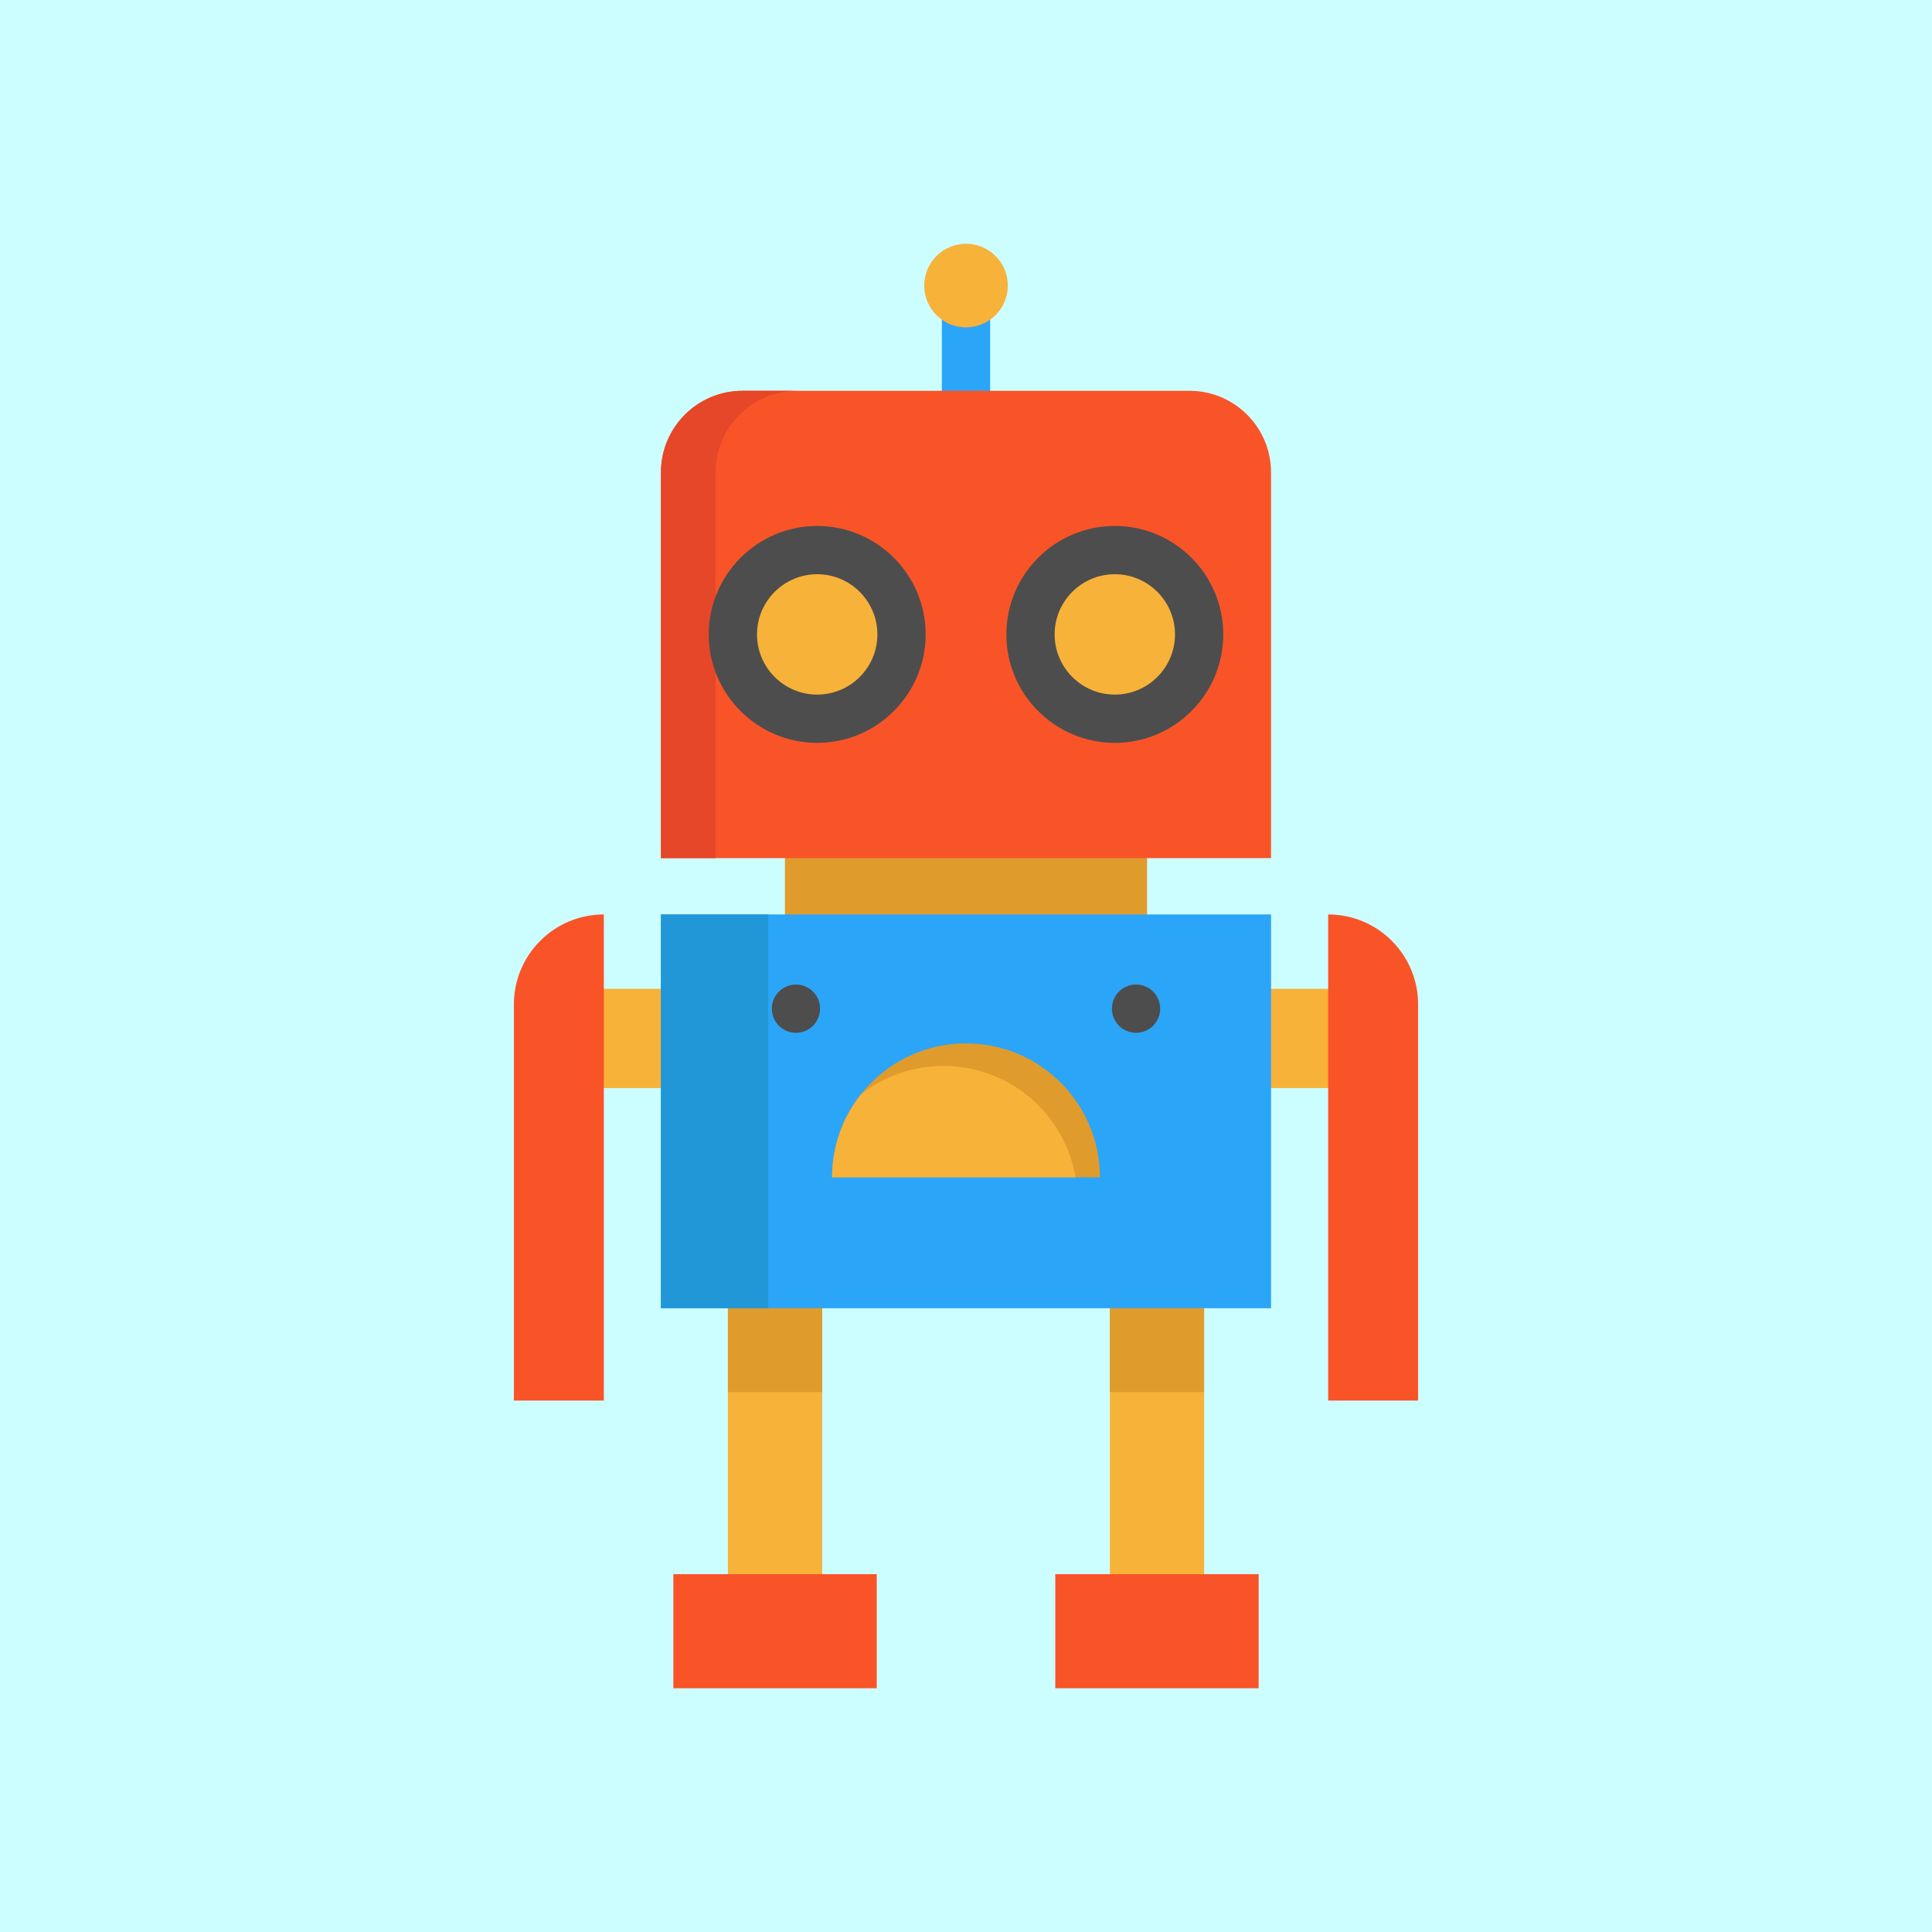
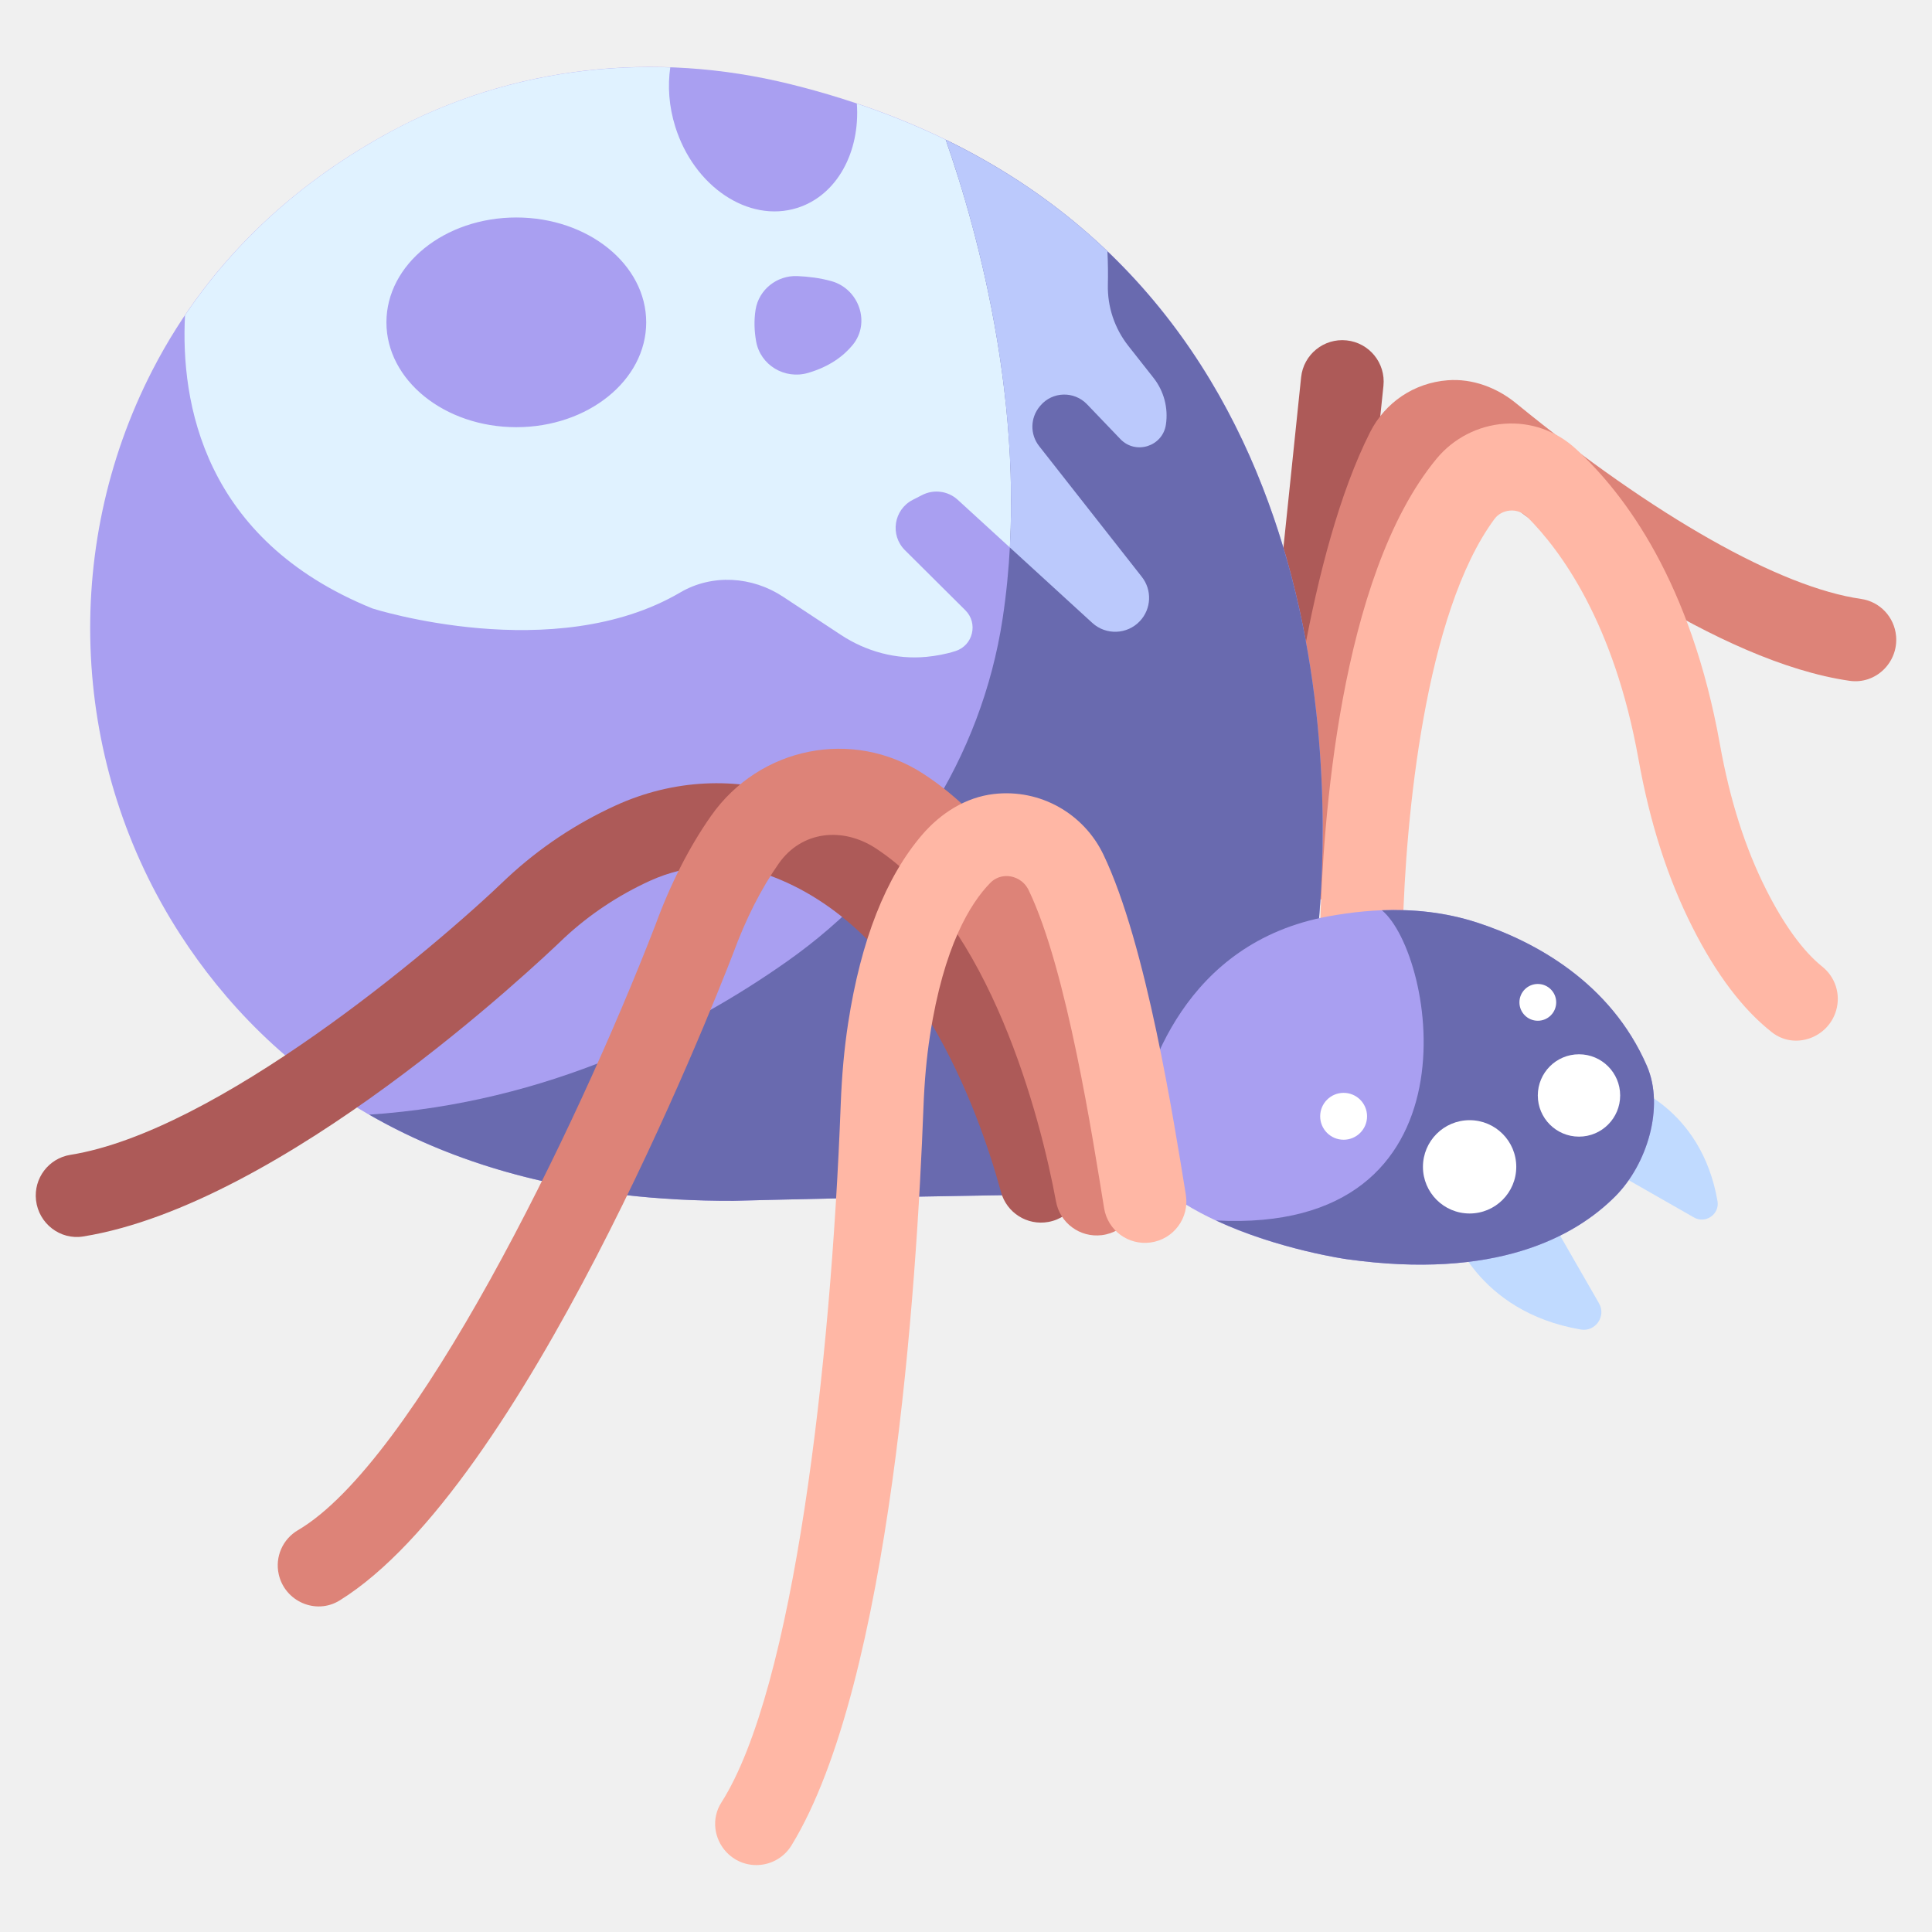
- <svg xmlns="http://www.w3.org/2000/svg" width="31.75mm" height="31.75mm" viewBox="0 0 31.75 31.75" version="1.1" id="svg8">
-   <defs id="defs2" />
-   <g id="layer1" transform="translate(-36.08139,-49.71213)">
-     <rect style="fill:#cdfeff;fill-opacity:1;fill-rule:evenodd;stroke-width:2;stroke-linecap:round;stroke-linejoin:round;stroke-dasharray:1, 1;stroke-dashoffset:20" id="rect833" width="31.75" height="31.75" x="36.081" y="49.712" />
-     <g id="g961" transform="matrix(0.04636367,0,0,0.04636367,40.08729,53.71803)">
-       <path style="fill:#2ba5f7" d="m 256.002,90.32 c -4.725,0 -8.553,-3.829 -8.553,-8.553 V 23.369 c 0,-4.723 3.828,-8.553 8.553,-8.553 4.725,0 8.553,3.829 8.553,8.553 v 58.398 c 0,4.723 -3.828,8.553 -8.553,8.553 z" id="path2" />
-       <rect x="191.825" y="208.645" style="fill:#e09b2d" width="128.351" height="34.782" id="rect4" />
-       <path style="fill:#f95428" d="M 364.126,81.047 V 217.768 H 320.175 191.825 147.874 V 81.047 c 0,-15.977 12.955,-28.932 28.932,-28.932 h 79.2 79.189 c 15.987,10e-4 28.931,12.956 28.931,28.932 z" id="path6" />
-       <path style="fill:#e54728" d="m 196.192,52.116 h -19.387 c -15.977,0 -28.932,12.955 -28.932,28.932 V 217.769 H 167.26 V 81.047 c 0.001,-15.976 12.956,-28.931 28.932,-28.931 z" id="path8" />
-       <g id="g14">
-         <rect x="171.606" y="363.784" style="fill:#f7b239" width="33.413" height="121.303" id="rect10" />
-         <rect x="306.992" y="363.784" style="fill:#f7b239" width="33.402" height="121.303" id="rect12" />
-       </g>
-       <path style="fill:#e09b2d" d="m 306.992,364.924 v 42.103 h 33.402 v -42.103 z m -135.386,42.103 h 33.413 v -42.103 h -33.413 z" id="path16" />
-       <g id="g26">
-         <rect x="348.799" y="264.091" style="fill:#f7b239" width="62.299" height="35.17" id="rect18" />
-         <rect x="100.468" y="264.091" style="fill:#f7b239" width="63.166" height="35.17" id="rect20" />
-         <path style="fill:#f7b239" d="m 203.251,108.576 c 16.513,0 29.89,13.388 29.89,29.89 0,16.513 -13.377,29.89 -29.89,29.89 -16.501,0 -29.878,-13.377 -29.878,-29.89 0,-16.502 13.377,-29.89 29.878,-29.89 z" id="path22" />
-         <path style="fill:#f7b239" d="m 308.749,108.576 c 16.501,0 29.89,13.388 29.89,29.89 0,16.513 -13.388,29.89 -29.89,29.89 -16.513,0 -29.89,-13.377 -29.89,-29.89 0,-16.502 13.377,-29.89 29.89,-29.89 z" id="path24" />
-       </g>
-       <g id="g36">
-         <polygon style="fill:#f95428" points="224.36,471.562 224.36,512 152.265,512 152.265,471.562 171.606,471.562 205.019,471.562 " id="polygon28" />
-         <polygon style="fill:#f95428" points="359.735,471.562 359.735,512 287.651,512 287.651,471.562 306.992,471.562 340.394,471.562 " id="polygon30" />
-         <path style="fill:#f95428" d="m 416.253,269.611 v 140.416 h -31.885 v -110.766 -35.17 -26.366 0 c 17.61,0 31.885,14.276 31.885,31.886 z" id="path32" />
-         <path style="fill:#f95428" d="M 127.632,299.261 V 410.027 H 95.747 V 269.611 c 0,-17.61 14.275,-31.885 31.885,-31.885 v 0 26.366 z" id="path34" />
-       </g>
-       <path style="fill:#2ba5f7" d="m 364.126,299.261 v 78.048 h -23.731 v -0.011 h -33.402 v 0.011 H 205.019 v -0.011 h -33.413 v 0.011 h -23.731 v -78.048 -35.17 -26.366 h 43.951 128.351 43.951 v 26.366 z" id="path38" />
-       <rect x="147.874" y="237.725" style="fill:#2197d8" width="38.043" height="139.572" id="rect40" />
-       <g id="g50">
-         <path style="fill:#4d4d4d" d="m 241.698,138.467 c 0,-21.196 -17.245,-38.441 -38.441,-38.441 -21.198,0 -38.442,17.245 -38.442,38.441 0,21.196 17.245,38.441 38.442,38.441 21.196,0 38.441,-17.245 38.441,-38.441 z m -59.778,0 c 0,-11.764 9.572,-21.336 21.337,-21.336 11.765,0 21.336,9.571 21.336,21.336 0,11.764 -9.571,21.336 -21.336,21.336 -11.765,0 -21.337,-9.572 -21.337,-21.336 z" id="path42" />
-         <path style="fill:#4d4d4d" d="m 308.748,176.908 c 21.196,0 38.441,-17.245 38.441,-38.441 0,-21.196 -17.245,-38.441 -38.441,-38.441 -21.198,0 -38.442,17.245 -38.442,38.441 0,21.196 17.244,38.441 38.442,38.441 z m 0,-59.778 c 11.764,0 21.335,9.571 21.335,21.336 0,11.765 -9.571,21.336 -21.335,21.336 -11.764,0 -21.337,-9.571 -21.337,-21.336 0,-11.765 9.572,-21.336 21.337,-21.336 z" id="path44" />
-         <circle style="fill:#4d4d4d" cx="316.275" cy="271.127" r="8.553" id="circle46" />
-         <circle style="fill:#4d4d4d" cx="195.725" cy="271.127" r="8.553" id="circle48" />
-       </g>
-       <circle style="fill:#f7b239" cx="256.006" cy="14.816" r="14.816" id="circle52" />
-       <path style="fill:#e09b2d" d="m 303.469,330.906 h -94.937 c 0,-11.073 3.798,-21.268 10.149,-29.342 8.701,-11.039 22.181,-18.132 37.325,-18.132 26.217,0 47.463,21.257 47.463,47.474 z" id="path54" />
-       <path style="fill:#f7b239" d="m 294.813,330.906 h -86.282 c 0,-11.073 3.798,-21.268 10.149,-29.342 8.074,-6.352 18.258,-10.149 29.342,-10.149 23.493,0 43.005,17.071 46.791,39.491 z" id="path56" />
-       <g id="g58" />
-       <g id="g60" />
-       <g id="g62" />
-       <g id="g64" />
-       <g id="g66" />
-       <g id="g68" />
-       <g id="g70" />
-       <g id="g72" />
-       <g id="g74" />
-       <g id="g76" />
-       <g id="g78" />
-       <g id="g80" />
-       <g id="g82" />
-       <g id="g84" />
-       <g id="g86" />
-     </g>
-   </g>
+ <svg xmlns="http://www.w3.org/2000/svg" width="512px" height="512px" viewBox="0 0 512 512" enable-background="new 0 0 512 512" id="Poison_x5F_Spider" version="1.1" xml:space="preserve">
+   <path d="M342.863,224.917L342.863,224.917c-6.025-0.625-10.403-6.017-9.777-12.042L344.809,99.98  c0.626-6.024,6.017-10.401,12.041-9.776l0,0c6.025,0.625,10.403,6.017,9.777,12.042l-11.723,112.895  C354.278,221.165,348.888,225.542,342.863,224.917z" fill="#AD5A58" />
+   <path d="M348.666,238.351L348.666,238.351c-6.178-0.36-10.84-5.729-10.299-11.895  c2.097-23.918,8.535-79.915,24.738-111.952c3.97-7.85,11.63-13.049,20.552-13.731c6.569-0.502,13.033,1.941,18.134,6.111  c36.877,30.145,70.035,48.785,91.396,51.834c5.02,0.716,8.852,4.81,9.296,9.861l0,0c0.612,6.976-5.393,12.846-12.324,11.845  c-34.782-5.023-78.339-36.941-102.947-57.126c-0.873-0.714-1.776-0.707-2.378-0.585c-0.543,0.114-1.544,0.485-2.152,1.692  c-14.389,28.45-20.438,81.385-22.441,103.948C359.715,234.27,354.596,238.697,348.666,238.351z" fill="#DD8378" />
+   <path d="M486.587,267.809c-2.135,7.302-11.022,10.453-17.008,5.757c-7.709-6.049-14.753-15.346-21.047-27.805  c-6.595-13.035-11.28-27.642-14.331-44.644c-6.447-35.962-20.503-55.158-29.499-64.155c-1.207-1.207-2.872-1.802-4.572-1.651l0,0  c-1.603,0.142-3.104,0.91-4.062,2.202c-18.461,24.915-23.581,79.481-24.303,108.617c-0.146,5.888-4.886,10.605-10.774,10.7l0,0  c-6.219,0.101-11.287-4.973-11.132-11.191c0.668-26.655,4.984-92.765,30.844-124.073c4.47-5.413,11.025-8.79,17.987-9.269  c6.999-0.51,13.708,1.871,18.885,6.623c13.198,12.118,30.547,35.54,38.22,78.327c2.666,14.874,6.694,27.506,12.313,38.621  c4.736,9.371,9.829,16.314,14.795,20.284c3.479,2.779,4.944,7.345,3.695,11.618L486.587,267.809z" fill="#FFB7A5" />
+   <path d="M348.906,249.921c3.551-30.668,14.247-189.711-139.634-227.66c-35.696-8.803-73.433-4.854-105.769,12.642  C80.76,47.211,56.421,66.909,40.332,98.225c-24.339,47.373-21.471,104.79,7.479,149.493c22.937,35.417,66.017,70.769,146.591,70.51  c0,0,60.812-1.598,98.341-1.772c13.378-0.062,25.659-7.354,32.121-19.067l21.063-38.179  C347.518,256.328,348.527,253.191,348.906,249.921z" fill="#A99FF1" />
+   <path d="M209.272,22.262c2.954,0.729,5.833,1.514,8.661,2.334C215.1,23.78,212.227,22.99,209.272,22.262z" fill="#E0F2FF" />
+   <path d="M194.065,19.329c2.024,0.288,4.043,0.631,6.061,1C198.109,19.958,196.09,19.62,194.065,19.329z" fill="#E0F2FF" />
+   <path d="M177.63,17.864c2.523,0.089,5.048,0.248,7.57,0.459C182.678,18.109,180.153,17.953,177.63,17.864z" fill="#E0F2FF" />
+   <path d="M185.992,18.394c2.218,0.197,4.433,0.452,6.646,0.746C190.425,18.842,188.21,18.594,185.992,18.394z" fill="#E0F2FF" />
+   <path d="M201.821,20.63c2.491,0.485,4.977,1.021,7.451,1.631C206.798,21.652,204.313,21.118,201.821,20.63z" fill="#E0F2FF" />
+   <path d="M305.69,100.131l-6.655-8.446c-3.646-4.63-5.579-10.362-5.439-16.253c0.061-2.603,0.037-5.646-0.116-8.848  c-18.462-17.638-42.736-32.37-74.537-41.69c2.761,0.816,5.478,1.664,8.133,2.556c0.903,12.835-5.267,24.351-15.829,27.66  c-12.849,4.025-27.307-5.614-32.293-21.531c-1.683-5.372-2.045-10.762-1.327-15.714c-25.653-0.905-51.24,4.659-74.122,17.04  C84.549,45.161,64.502,60.58,49.03,83.553c-1.2,22.985,4.786,59.501,49.69,77.701c0,0,48.161,15.361,81.568-4.256  c8.428-4.947,19.035-4.265,27.192,1.116l15.349,10.125c6.699,4.418,14.69,6.599,22.678,5.832c2.522-0.242,5.153-0.714,7.717-1.537  c4.64-1.488,6.059-7.374,2.604-10.809l-16.016-15.926c-4.017-3.994-2.967-10.744,2.072-13.33l2.498-1.281  c3.1-1.591,6.863-1.085,9.434,1.267l35.648,32.616c3.638,3.328,9.277,3.105,12.642-0.5c3.022-3.24,3.233-8.199,0.497-11.684  l-27.232-34.679c-2.445-3.115-2.354-7.488,0.188-10.524c0.044-0.052,0.087-0.104,0.131-0.156c3.166-3.8,8.964-3.959,12.386-0.388  l8.835,9.221c4.053,4.23,11.196,1.961,12.065-3.832C309.639,108.12,308.449,103.634,305.69,100.131z M136.829,113.209  c-19.011,0-34.423-12.44-34.423-27.786s15.412-27.787,34.423-27.787s34.422,12.44,34.422,27.787S155.84,113.209,136.829,113.209z   M225.979,91.404c-2.395,2.922-6.096,5.74-11.814,7.416c-6.2,1.816-12.681-2.035-13.793-8.399c-0.447-2.556-0.606-5.417-0.135-8.349  c0.857-5.328,5.665-9.133,11.057-8.906c2.753,0.115,5.957,0.475,9.055,1.345C227.646,76.561,230.783,85.541,225.979,91.404z" fill="#E0F2FF" />
+   <path d="M217.934,24.596c0.339,0.098,0.672,0.199,1.009,0.298C218.606,24.794,218.271,24.694,217.934,24.596z" fill="#E0F2FF" />
+   <path d="M185.2,18.324c0.265,0.022,0.527,0.045,0.792,0.07C185.729,18.37,185.465,18.346,185.2,18.324z" fill="#E0F2FF" />
+   <path d="M192.638,19.14c0.476,0.064,0.952,0.121,1.428,0.189C193.59,19.262,193.113,19.203,192.638,19.14z" fill="#E0F2FF" />
+   <polygon fill="#E0F2FF" points="177.626,17.864 177.626,17.864 177.63,17.864 " />
+   <path d="M200.126,20.329c0.564,0.104,1.131,0.191,1.695,0.302C201.257,20.521,200.69,20.432,200.126,20.329z" fill="#E0F2FF" />
+   <path d="M250.625,37.037c8.321,23.694,22.934,75.135,15.08,126.901c-5.578,36.774-26.627,69.32-57.016,90.767  c-25.32,17.871-63.359,37.528-110.846,40.689c23.922,13.758,55.319,22.967,96.559,22.834c0,0,60.812-1.598,98.341-1.772  c13.378-0.063,25.659-7.354,32.121-19.067l21.063-38.18c1.59-2.881,2.601-6.018,2.979-9.288  C352.103,222.318,361.061,90.736,250.625,37.037z" fill="#696AAF" />
+   <path d="M267.615,145.079l21.85,19.992c3.638,3.328,9.277,3.105,12.642-0.5c3.022-3.24,3.233-8.199,0.497-11.684  l-27.232-34.679c-2.445-3.115-2.354-7.488,0.188-10.524c0.044-0.052,0.087-0.104,0.131-0.156c3.166-3.8,8.964-3.959,12.386-0.388  l8.835,9.221c4.053,4.23,11.196,1.961,12.065-3.832c0.662-4.409-0.527-8.895-3.286-12.397l-6.655-8.446  c-3.646-4.63-5.579-10.362-5.439-16.253c0.061-2.603,0.037-5.646-0.116-8.848c-11.772-11.247-25.918-21.308-42.854-29.547  C257.932,57.842,270.076,100.04,267.615,145.079z" fill="#BBC9FC" />
+   <path d="M384.518,325.547c0,0,6.528,22.035,34.421,26.792c3.872,0.661,6.774-3.536,4.817-6.941l-13.106-22.808  L384.518,325.547z" fill="#C0DAFF" />
+   <path d="M430.991,287.423c0,0,19.821,5.815,24.164,30.874c0.603,3.479-3.161,6.098-6.228,4.348l-20.532-11.727  L430.991,287.423z" fill="#C0DAFF" />
+   <path d="M300.747,299.244c2.723-14.932,13.108-49.464,51.364-56.419c12.321-2.24,25.935-2.712,39.407,1.685  c15.104,4.929,35.29,15.775,44.925,37.964c4.731,10.897,0.033,26.117-8.35,34.536c-10.788,10.837-31.794,22.221-71.188,16.691  c0,0-34.664-4.801-52.126-21.696C301.383,308.718,299.899,303.895,300.747,299.244z" fill="#A99FF1" />
+   <path d="M436.443,282.473c-9.635-22.188-29.82-33.034-44.925-37.963c-8.499-2.773-17.052-3.604-25.303-3.28  c14.08,11.646,27.09,85.931-43.95,82.208c16.607,7.736,34.641,10.264,34.641,10.264c39.394,5.529,60.399-5.854,71.188-16.691  C436.477,308.592,441.175,293.371,436.443,282.473z" fill="#696AAF" />
+   <circle cx="389.461" cy="309.224" fill="#FFFFFF" r="12.365" />
+   <circle cx="418.447" cy="290.309" fill="#FFFFFF" r="10.912" />
+   <circle cx="356.072" cy="295.83" fill="#FFFFFF" r="6.212" />
+   <circle cx="407.536" cy="265.635" fill="#FFFFFF" r="4.873" />
+   <path d="M9.546,318.073L9.546,318.073c-0.666-5.814,3.348-11.108,9.127-12.032  c38.502-6.146,95.489-53.869,115.882-73.516c8.517-7.897,18.075-14.256,28.563-19.048c15.242-6.966,32.112-7.805,47.504-2.374  c48.883,17.273,69.198,74.244,75.873,99.054c1.672,6.216-2.315,12.515-8.647,13.669l0,0c-5.624,1.025-11.074-2.417-12.577-7.932  c-5.769-21.171-23.079-70.37-61.957-84.104c-9.851-3.481-21.183-2.881-31.078,1.639c-8.36,3.821-15.967,8.88-22.614,15.042  c-7.986,7.695-74.781,70.69-127.583,79.207C15.922,328.664,10.252,324.227,9.546,318.073z" fill="#AD5A58" />
+   <path d="M73.862,417.182L73.862,417.182c-1.022-4.598,1.045-9.293,5.107-11.676  c30.661-17.98,73.415-105.273,94.733-160.416c3.999-10.907,8.98-20.683,14.739-28.877c12.885-18.345,37.576-23.25,56.204-11.179  c37.609,24.387,52.193,84.087,56.816,109.404c1.139,6.239-3.199,12.136-9.497,12.892l0,0c-5.763,0.691-11.056-3.199-12.107-8.906  c-4.116-22.349-17.549-74.017-47.88-93.681c-8.686-5.634-19.516-4.567-25.586,4.08c-4.663,6.634-8.754,14.706-12.161,24  c-6.036,15.614-55.773,141.278-104.213,171.309C83.73,428.03,75.467,424.404,73.862,417.182z" fill="#DD8378" />
+   <path d="M192.607,490.936L192.607,490.936c-3.439-3.563-4.125-9.039-1.46-13.213  c19.24-30.135,29.056-116.15,31.649-184.943c0.296-7.884,0.943-14.981,1.978-21.69c3.378-21.902,9.973-38.662,19.622-49.884  c4.918-5.719,11.508-9.927,19.002-10.789c12.359-1.421,23.811,5.253,28.984,15.994c11.442,23.767,18.774,71.169,21.877,90.199  c0.998,6.114-3.232,11.845-9.373,12.666l0,0c-5.881,0.786-11.321-3.212-12.281-9.067c-2.935-17.918-9.817-63.156-19.988-84.279  c-1.358-2.824-3.851-3.513-4.859-3.681c-1.169-0.186-3.413-0.218-5.332,1.735c-5.27,5.377-12.317,16.759-15.973,40.448  c-0.902,5.866-1.471,12.14-1.734,19.173c-1.76,46.638-8.617,152.373-34.95,195.418C206.037,495.121,197.574,496.08,192.607,490.936z  " fill="#FFB7A5" />
</svg>
